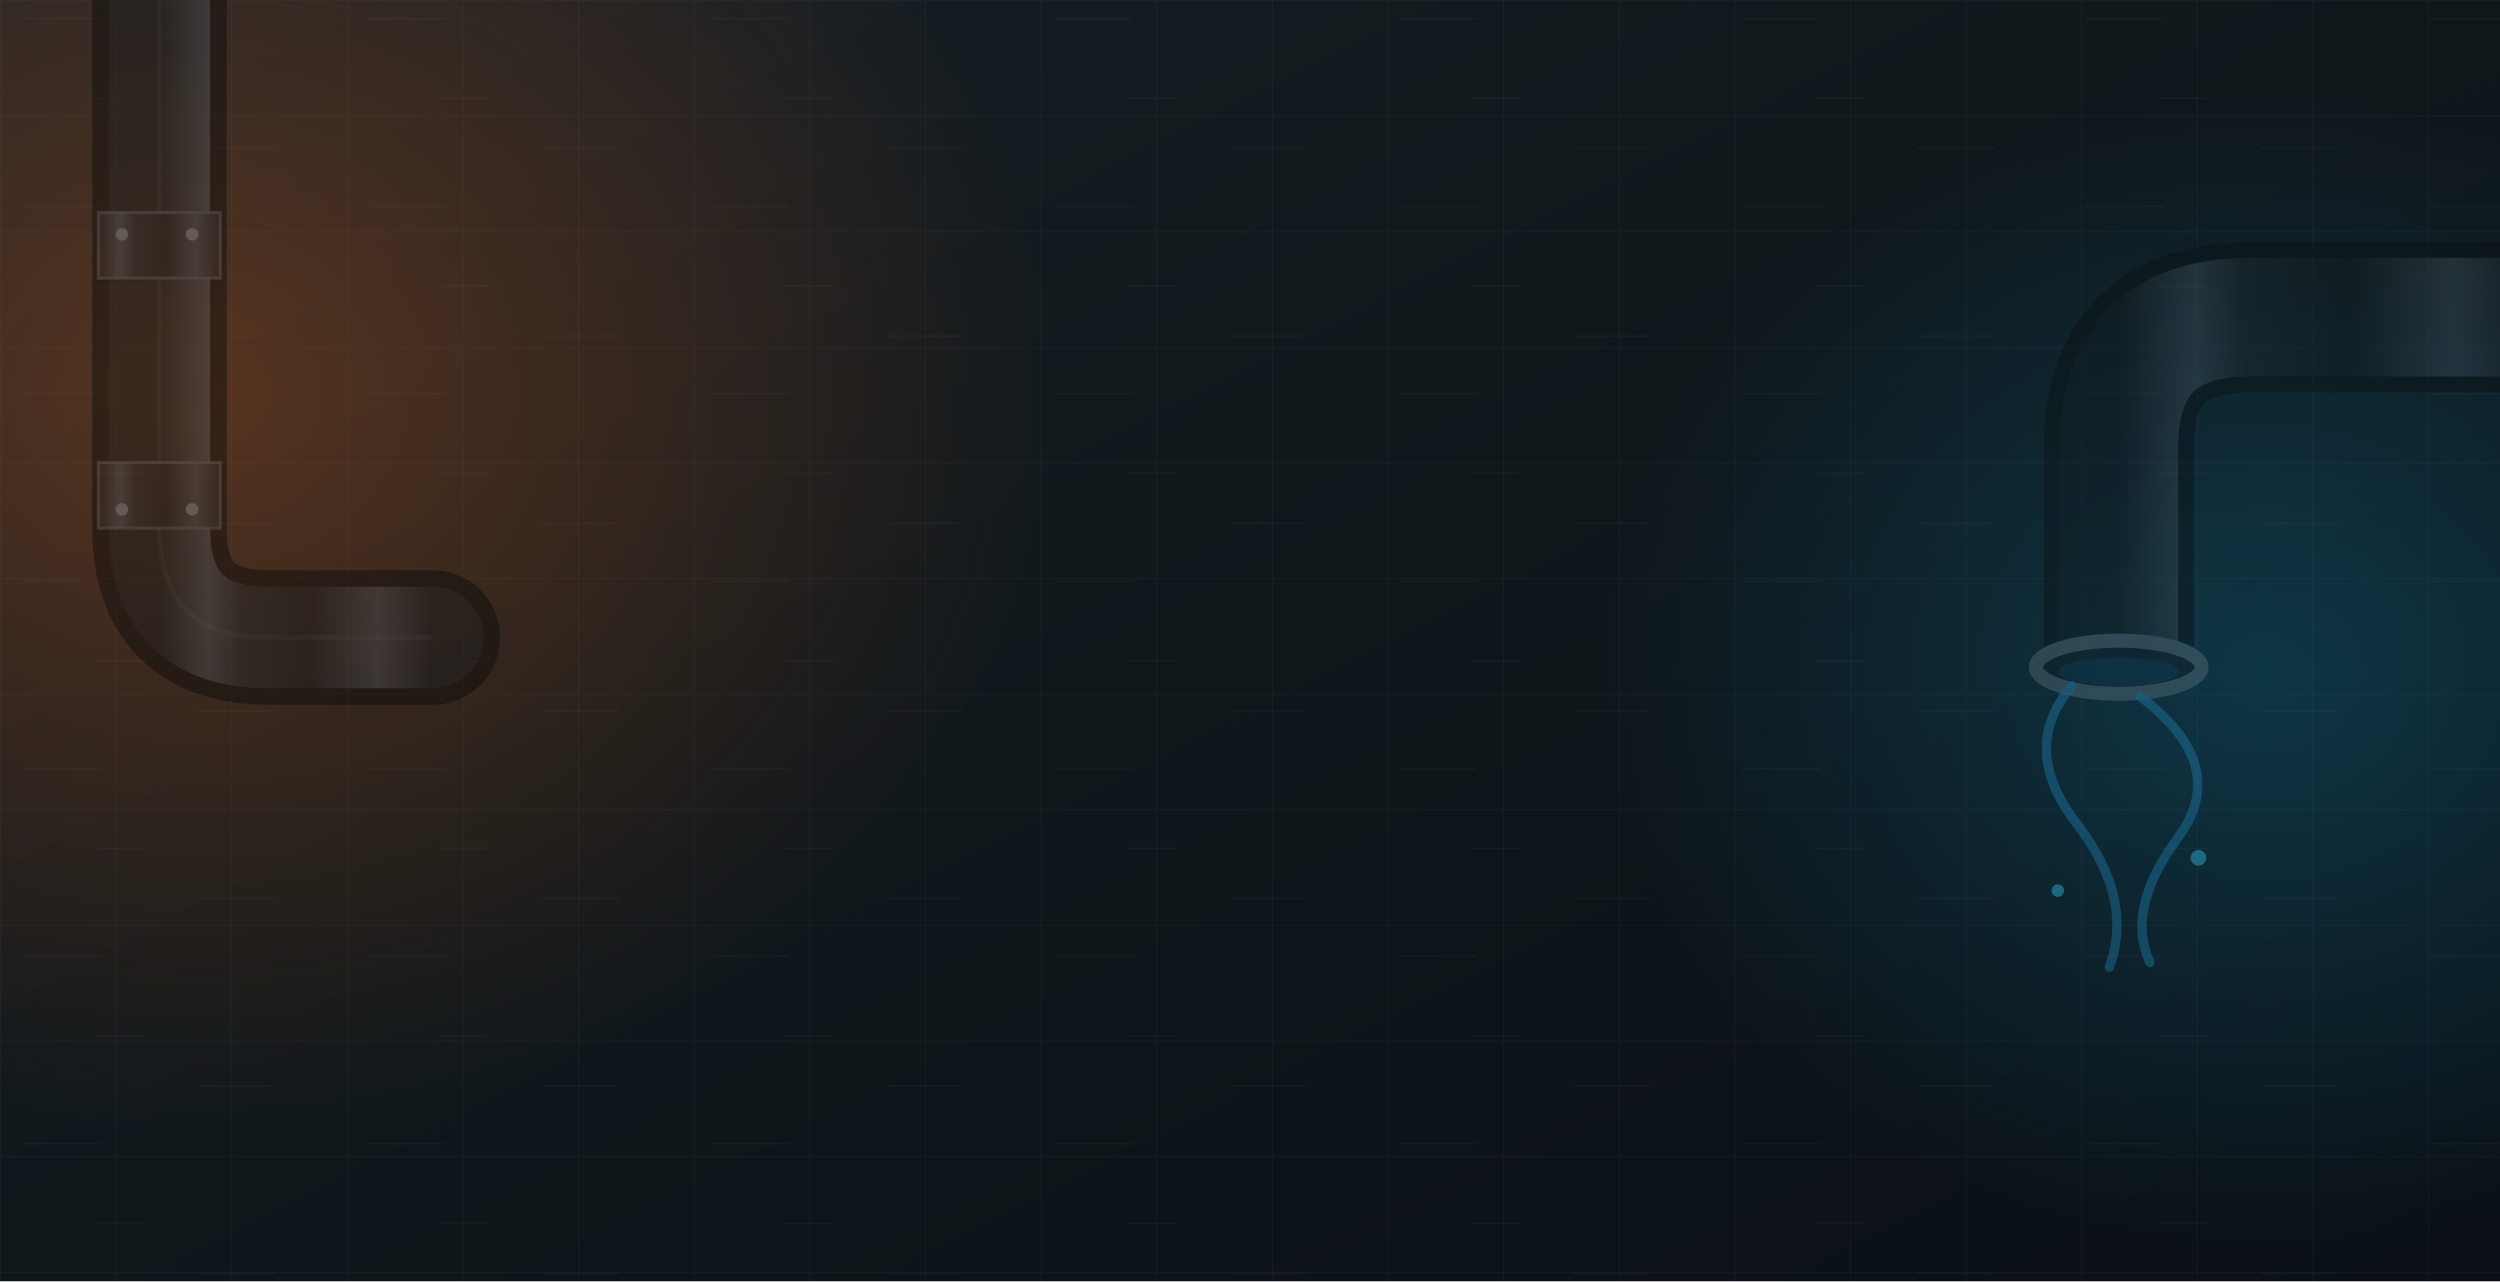
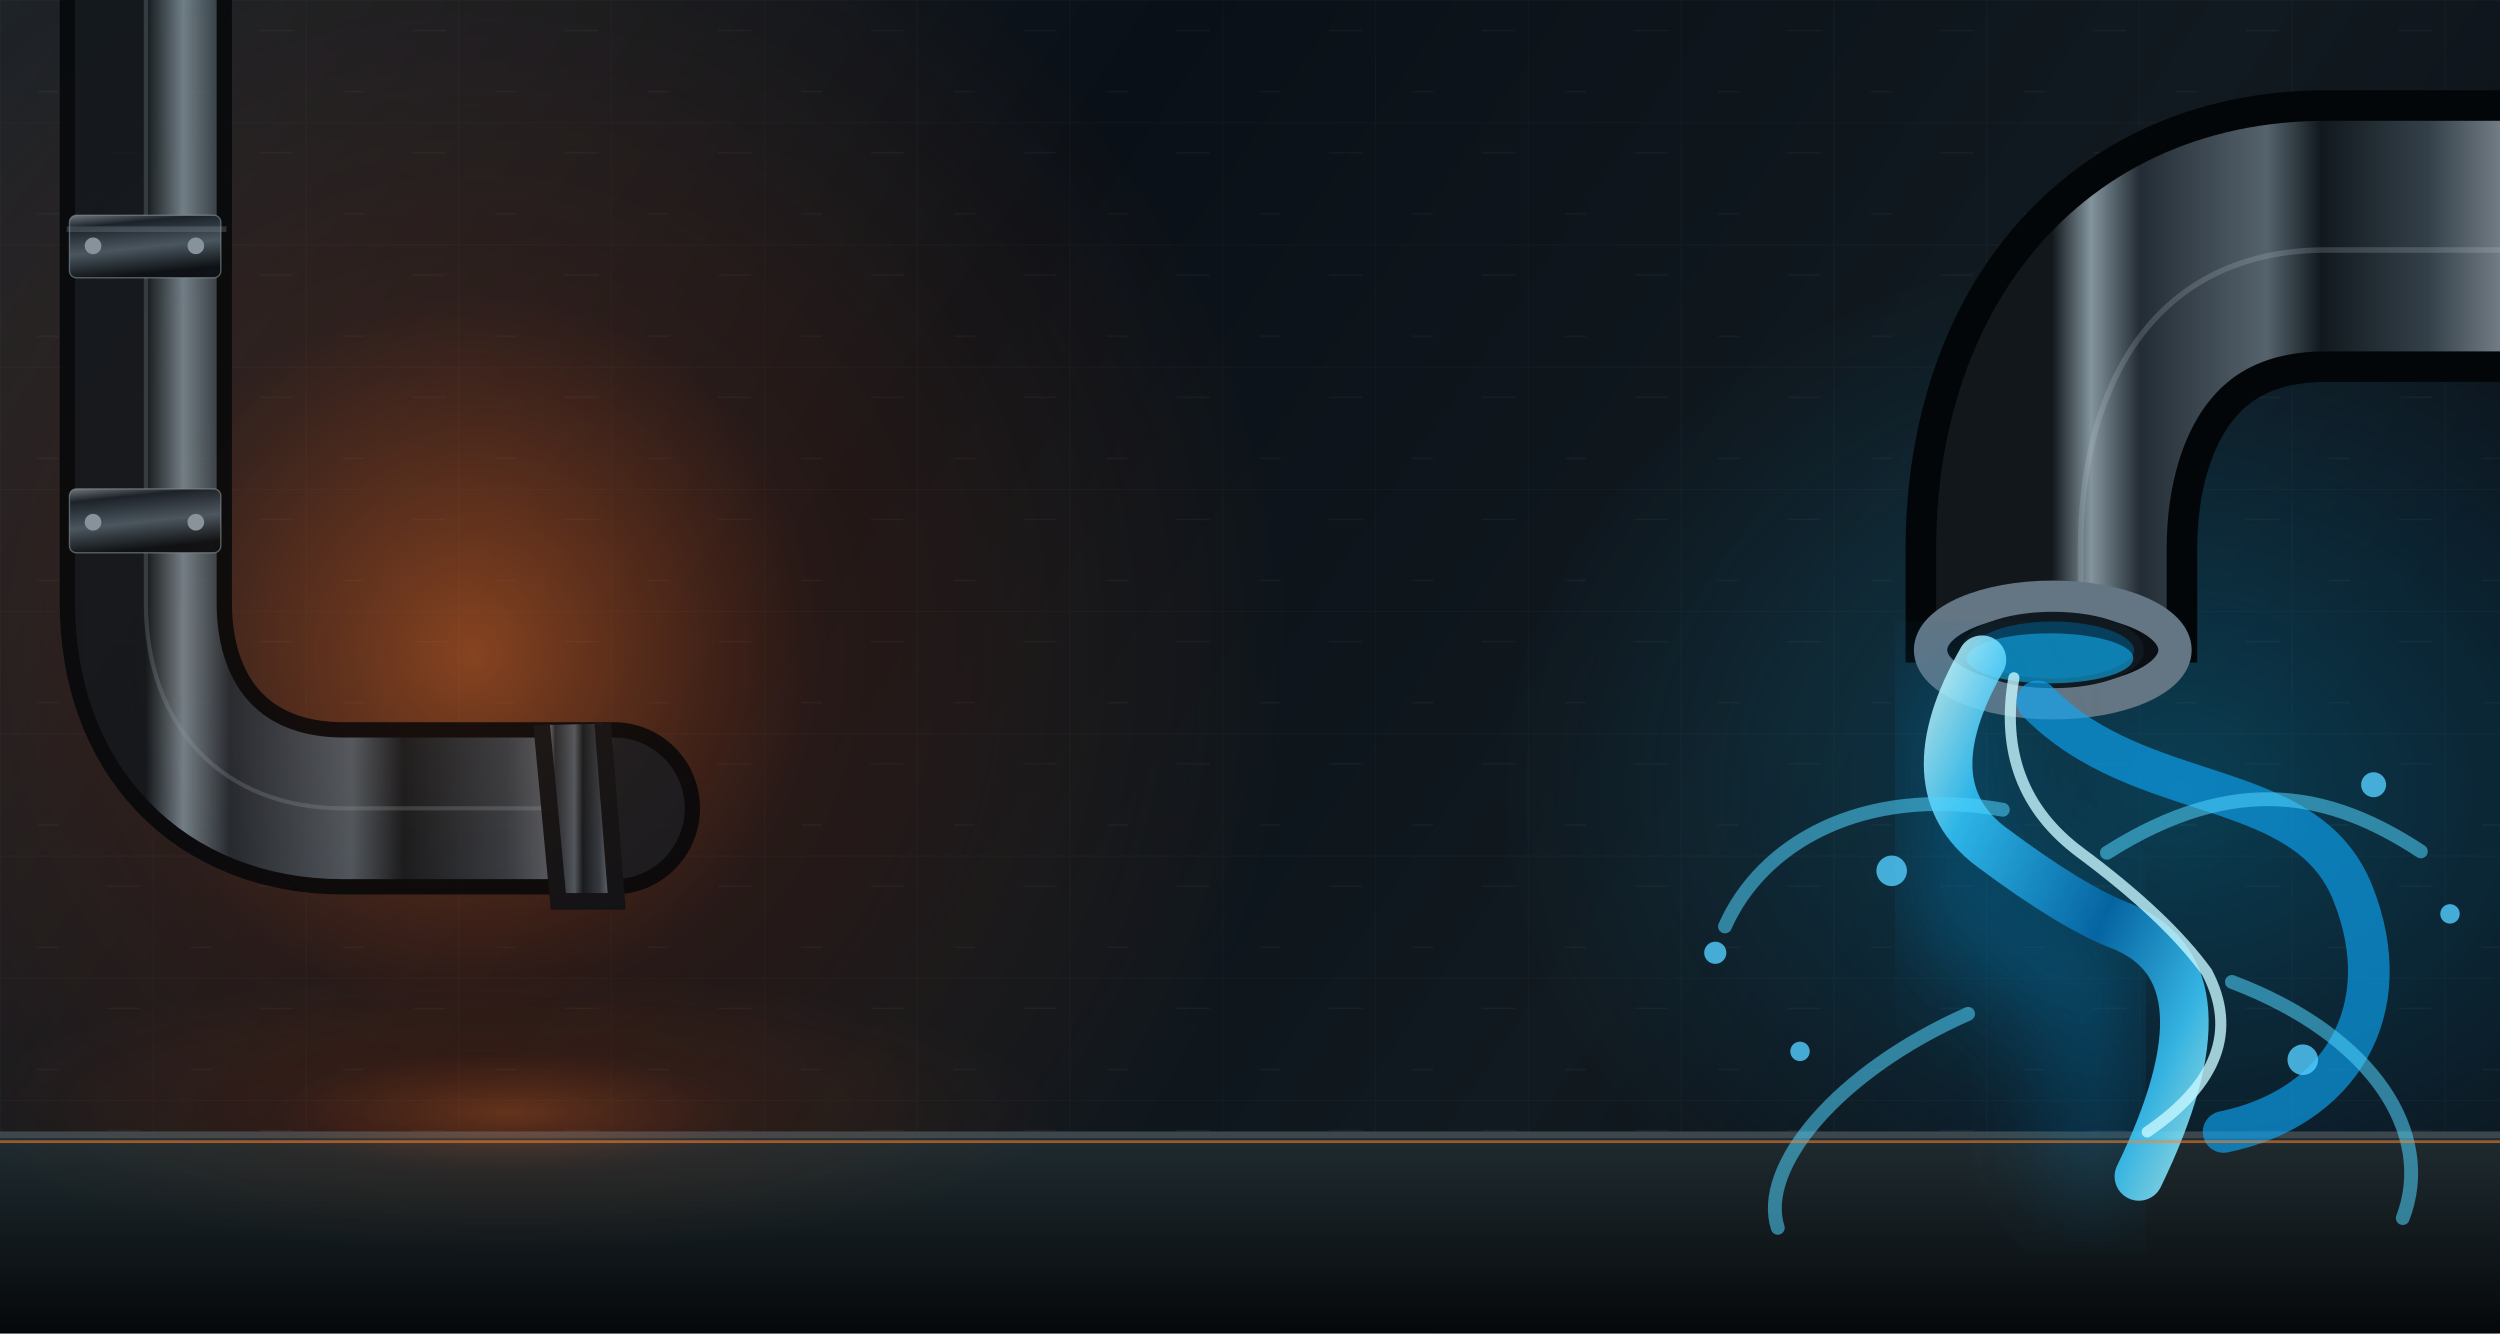
- <svg xmlns="http://www.w3.org/2000/svg" width="1600" height="820" viewBox="0 0 1600 820" role="img" aria-label="Dark industrial drain equipment background">
+ <svg xmlns="http://www.w3.org/2000/svg" width="1800" height="960" viewBox="0 0 1800 960" role="img" aria-label="Industrial drain pipes, subtle orange light and flowing blue water">
  <defs>
-     <linearGradient id="bg" x2="1" y2="1">
-       <stop stop-color="#182026" />
-       <stop offset=".42" stop-color="#10181c" />
-       <stop offset="1" stop-color="#0a1016" />
+     <linearGradient id="wall" x2="1" y2=".36">
+       <stop stop-color="#1b2228" />
+       <stop offset=".42" stop-color="#0a1017" />
+       <stop offset=".8" stop-color="#111a20" />
+       <stop offset="1" stop-color="#0d1118" />
    </linearGradient>
    <linearGradient id="steel" x2="1">
-       <stop stop-color="#11171a" />
-       <stop offset=".18" stop-color="#46535c" />
-       <stop offset=".3" stop-color="#20282e" />
-       <stop offset=".55" stop-color="#11181c" />
-       <stop offset=".8" stop-color="#465059" />
-       <stop offset="1" stop-color="#11191d" />
+       <stop stop-color="#11171b" />
+       <stop offset=".08" stop-color="#84959e" />
+       <stop offset=".18" stop-color="#232c34" />
+       <stop offset=".44" stop-color="#55636d" />
+       <stop offset=".55" stop-color="#11191e" />
+       <stop offset=".77" stop-color="#344049" />
+       <stop offset=".97" stop-color="#88929a" />
+       <stop offset="1" stop-color="#171c21" />
    </linearGradient>
-     <linearGradient id="orange" x2="0" y2="1">
-       <stop stop-color="#ff9e42" />
-       <stop offset=".42" stop-color="#db5813" />
-       <stop offset="1" stop-color="#683015" />
+     <linearGradient id="steelV" x2=".25" y2="1">
+       <stop stop-color="#828b93" />
+       <stop offset=".2" stop-color="#18222b" />
+       <stop offset=".6" stop-color="#53636e" />
+       <stop offset="1" stop-color="#070d11" />
    </linearGradient>
-     <radialGradient id="ambient">
-       <stop stop-color="#ff6f19" stop-opacity=".28" />
-       <stop offset="1" stop-color="#ff6f19" stop-opacity="0" />
+     <linearGradient id="flow" x2="1" y2="1">
+       <stop stop-color="#b9f5ff" />
+       <stop offset=".18" stop-color="#34c9ff" />
+       <stop offset=".58" stop-color="#056bae" />
+       <stop offset=".85" stop-color="#3bcbff" />
+       <stop offset="1" stop-color="#9af1ff" />
+     </linearGradient>
+     <linearGradient id="floor" x2="0" y2="1">
+       <stop stop-color="#202c31" />
+       <stop offset="1" stop-color="#05080a" />
+     </linearGradient>
+     <radialGradient id="orange">
+       <stop stop-color="#ff7325" stop-opacity=".5" />
+       <stop offset=".43" stop-color="#dc4c13" stop-opacity=".13" />
+       <stop offset="1" stop-color="#ff7721" stop-opacity="0" />
    </radialGradient>
    <radialGradient id="blue">
-       <stop stop-color="#10aee3" stop-opacity=".22" />
-       <stop offset="1" stop-color="#10aee3" stop-opacity="0" />
+       <stop stop-color="#00b4ef" stop-opacity=".27" />
+       <stop offset="1" stop-color="#008fcf" stop-opacity="0" />
    </radialGradient>
-     <pattern id="grid" width="74" height="74" patternUnits="userSpaceOnUse">
-       <path d="M74 0H0V74" fill="none" stroke="#b1c6d0" stroke-opacity=".055" stroke-width="1" />
+     <pattern id="grain" width="110" height="88" patternUnits="userSpaceOnUse">
+       <path d="M0 88V0H110" fill="none" stroke="#b7cad7" stroke-opacity=".04" stroke-width="1" />
+       <path d="M27 66h15m35-44h24" stroke="#fff" stroke-opacity=".04" stroke-width="1" />
    </pattern>
-     <pattern id="scratches" width="220" height="120" patternUnits="userSpaceOnUse">
-       <path d="M15 12h50m62 83h49M61 63h32" stroke="#e3edf2" stroke-opacity=".037" stroke-width="1" />
-     </pattern>
-     <filter id="blur">
-       <feGaussianBlur stdDeviation="33" />
+     <filter id="soft">
+       <feGaussianBlur stdDeviation="36" />
+     </filter>
+     <filter id="glow">
+       <feGaussianBlur stdDeviation="10" />
    </filter>
  </defs>
-   <path fill="url(#bg)" d="M0 0h1600v820H0z" />
-   <path fill="url(#grid)" d="M0 0h1600v820H0z" />
-   <path fill="url(#scratches)" d="M0 0h1600v820H0z" />
-   <ellipse cx="130" cy="250" rx="550" ry="480" fill="url(#ambient)" />
-   <ellipse cx="1450" cy="430" rx="430" ry="370" fill="url(#blue)" />
-   <g opacity=".39">
-     <path d="M102 0v338q0 70 70 70h105" fill="none" stroke="#020405" stroke-width="86" stroke-linecap="round" />
-     <path d="M102 0v338q0 70 70 70h105" fill="none" stroke="url(#steel)" stroke-width="65" stroke-linecap="round" />
-     <path d="M102 0v338q0 70 70 70h105" fill="none" stroke="#9ba8ac" stroke-opacity=".12" stroke-width="3" />
-     <path d="M63 136h78v42H63zm0 160h78v42H63z" fill="url(#steel)" stroke="#62727c" stroke-opacity=".65" stroke-width="2" />
-     <g fill="#8f9da6">
-       <circle cx="78" cy="150" r="4" />
-       <circle cx="123" cy="150" r="4" />
-       <circle cx="78" cy="326" r="4" />
-       <circle cx="123" cy="326" r="4" />
+   <path fill="url(#wall)" d="M0 0h1800v960H0z" />
+   <path fill="url(#grain)" d="M0 0h1800v960H0z" />
+   <path fill="url(#orange)" d="M-250-130h1180v1200H-250z" />
+   <ellipse cx="1570" cy="570" rx="490" ry="400" fill="url(#blue)" />
+   <path d="M0 815h1800v145H0z" fill="url(#floor)" />
+   <path d="M0 817h1800" stroke="#9aaab2" stroke-opacity=".22" stroke-width="5" />
+   <path d="M0 823h1800" stroke="#ff7a28" stroke-opacity=".24" stroke-width="9" filter="url(#glow)" />
+   <g opacity=".8">
+     <path d="M105-40v474c0 90 56 148 142 148h195" stroke="#020508" stroke-width="124" stroke-linecap="round" fill="none" />
+     <path d="M105-40v474c0 90 56 148 142 148h195" stroke="url(#steel)" stroke-width="102" stroke-linecap="round" fill="none" />
+     <path d="M105-40v474c0 90 56 148 142 148h195" stroke="#a7b8c0" stroke-opacity=".26" stroke-width="3" fill="none" />
+     <rect x="50" y="155" width="109" height="45" rx="5" fill="url(#steelV)" stroke="#9daab1" stroke-opacity=".6" />
+     <rect x="50" y="352" width="109" height="46" rx="5" fill="url(#steelV)" stroke="#9daab1" stroke-opacity=".6" />
+     <rect x="48" y="163" width="115" height="4" fill="#9eabb6" opacity=".3" />
+     <g fill="#9faeb9">
+       <circle cx="67" cy="177" r="6" />
+       <circle cx="141" cy="177" r="6" />
+       <circle cx="67" cy="376" r="6" />
+       <circle cx="141" cy="376" r="6" />
+     </g>
+     <path d="M434 521l10 128h-42l-12-127" fill="url(#steel)" stroke="#0b1014" stroke-width="12" />
+   </g>
+   <g>
+     <path d="M1830 170h-155c-135 0-198 105-198 225v82" fill="none" stroke="#020608" stroke-width="210" stroke-linejoin="round" />
+     <path d="M1830 170h-155c-135 0-198 105-198 225v82" fill="none" stroke="url(#steel)" stroke-width="166" stroke-linejoin="round" />
+     <path d="M1820 180h-145c-125 0-177 99-177 215v82" fill="none" stroke="#c5d1da" stroke-opacity=".2" stroke-width="4" />
+     <ellipse cx="1478" cy="468" rx="88" ry="38" fill="#090f14" stroke="#647583" stroke-width="24" />
+     <ellipse cx="1478" cy="468" rx="62" ry="24" fill="#073e5c" stroke="#10191f" stroke-width="7" />
+     <ellipse cx="1476" cy="474" rx="60" ry="18" fill="#0fa6e1" opacity=".64" />
+     <path d="M1416 485c-65 58-36 149 40 191 58 32 92 89 63 187" fill="none" stroke="#037dbd" stroke-width="87" stroke-opacity=".36" filter="url(#soft)" />
+     <path d="M1427 475q-52 91 7 135t94 57q83 34 12 180" fill="none" stroke="url(#flow)" stroke-width="35" stroke-linecap="round" opacity=".85" />
+     <path d="M1450 488q-14 80 48 126t91 86q33 63-43 115" fill="none" stroke="#c6f8ff" stroke-width="8" stroke-linecap="round" opacity=".79" />
+     <path d="M1467 505c74 76 193 53 227 138s-10 155-93 172" fill="none" stroke="#0da8f8" stroke-width="30" stroke-linecap="round" opacity=".63" />
+     <path d="M1442 583c-102-18-174 25-200 84m275-53c93-59 162-43 226-1m-326 117c-95 42-151 111-137 154m327-177c103 39 146 110 123 170" fill="none" stroke="#4fd4ff" stroke-width="10" stroke-linecap="round" opacity=".54" />
+     <g fill="#52ceff" opacity=".8">
+       <circle cx="1362" cy="627" r="11" />
+       <circle cx="1709" cy="565" r="9" />
+       <circle cx="1296" cy="757" r="7" />
+       <circle cx="1658" cy="763" r="11" />
+       <circle cx="1764" cy="658" r="7" />
+       <circle cx="1235" cy="686" r="8" />
    </g>
  </g>
-   <g opacity=".38">
-     <path d="M1625 203h-185q-84 0-84 84v139" fill="none" stroke="#070c0e" stroke-width="96" />
-     <path d="M1625 203h-185q-84 0-84 84v139" fill="none" stroke="url(#steel)" stroke-width="76" />
-     <ellipse cx="1356" cy="427" rx="53" ry="17" fill="#101b22" stroke="#657581" stroke-width="9" />
-     <ellipse cx="1356" cy="430" rx="39" ry="9" fill="#07344c" />
-     <path d="M1326 439q-34 40 3 88t21 92m20-173q58 44 24 90t-18 80" fill="none" stroke="#28adf1" stroke-opacity=".7" stroke-width="6" stroke-linecap="round" />
-     <circle cx="1407" cy="549" r="5" fill="#38d2ff" />
-     <circle cx="1317" cy="570" r="4" fill="#38d2ff" />
-   </g>
-   <path d="M0 779h1600" stroke="url(#orange)" stroke-opacity=".62" stroke-width="2" />
-   <path d="M0 785h1600" stroke="#fa661b" stroke-opacity=".12" stroke-width="10" filter="url(#blur)" />
+   <ellipse cx="366" cy="801" rx="390" ry="100" fill="url(#orange)" opacity=".6" />
+   <path d="M0 822h1800" stroke="#f58633" stroke-opacity=".55" stroke-width="2" />
+   <path d="M0 835h1800" stroke="#fa6716" stroke-opacity=".13" stroke-width="23" filter="url(#glow)" />
</svg>
